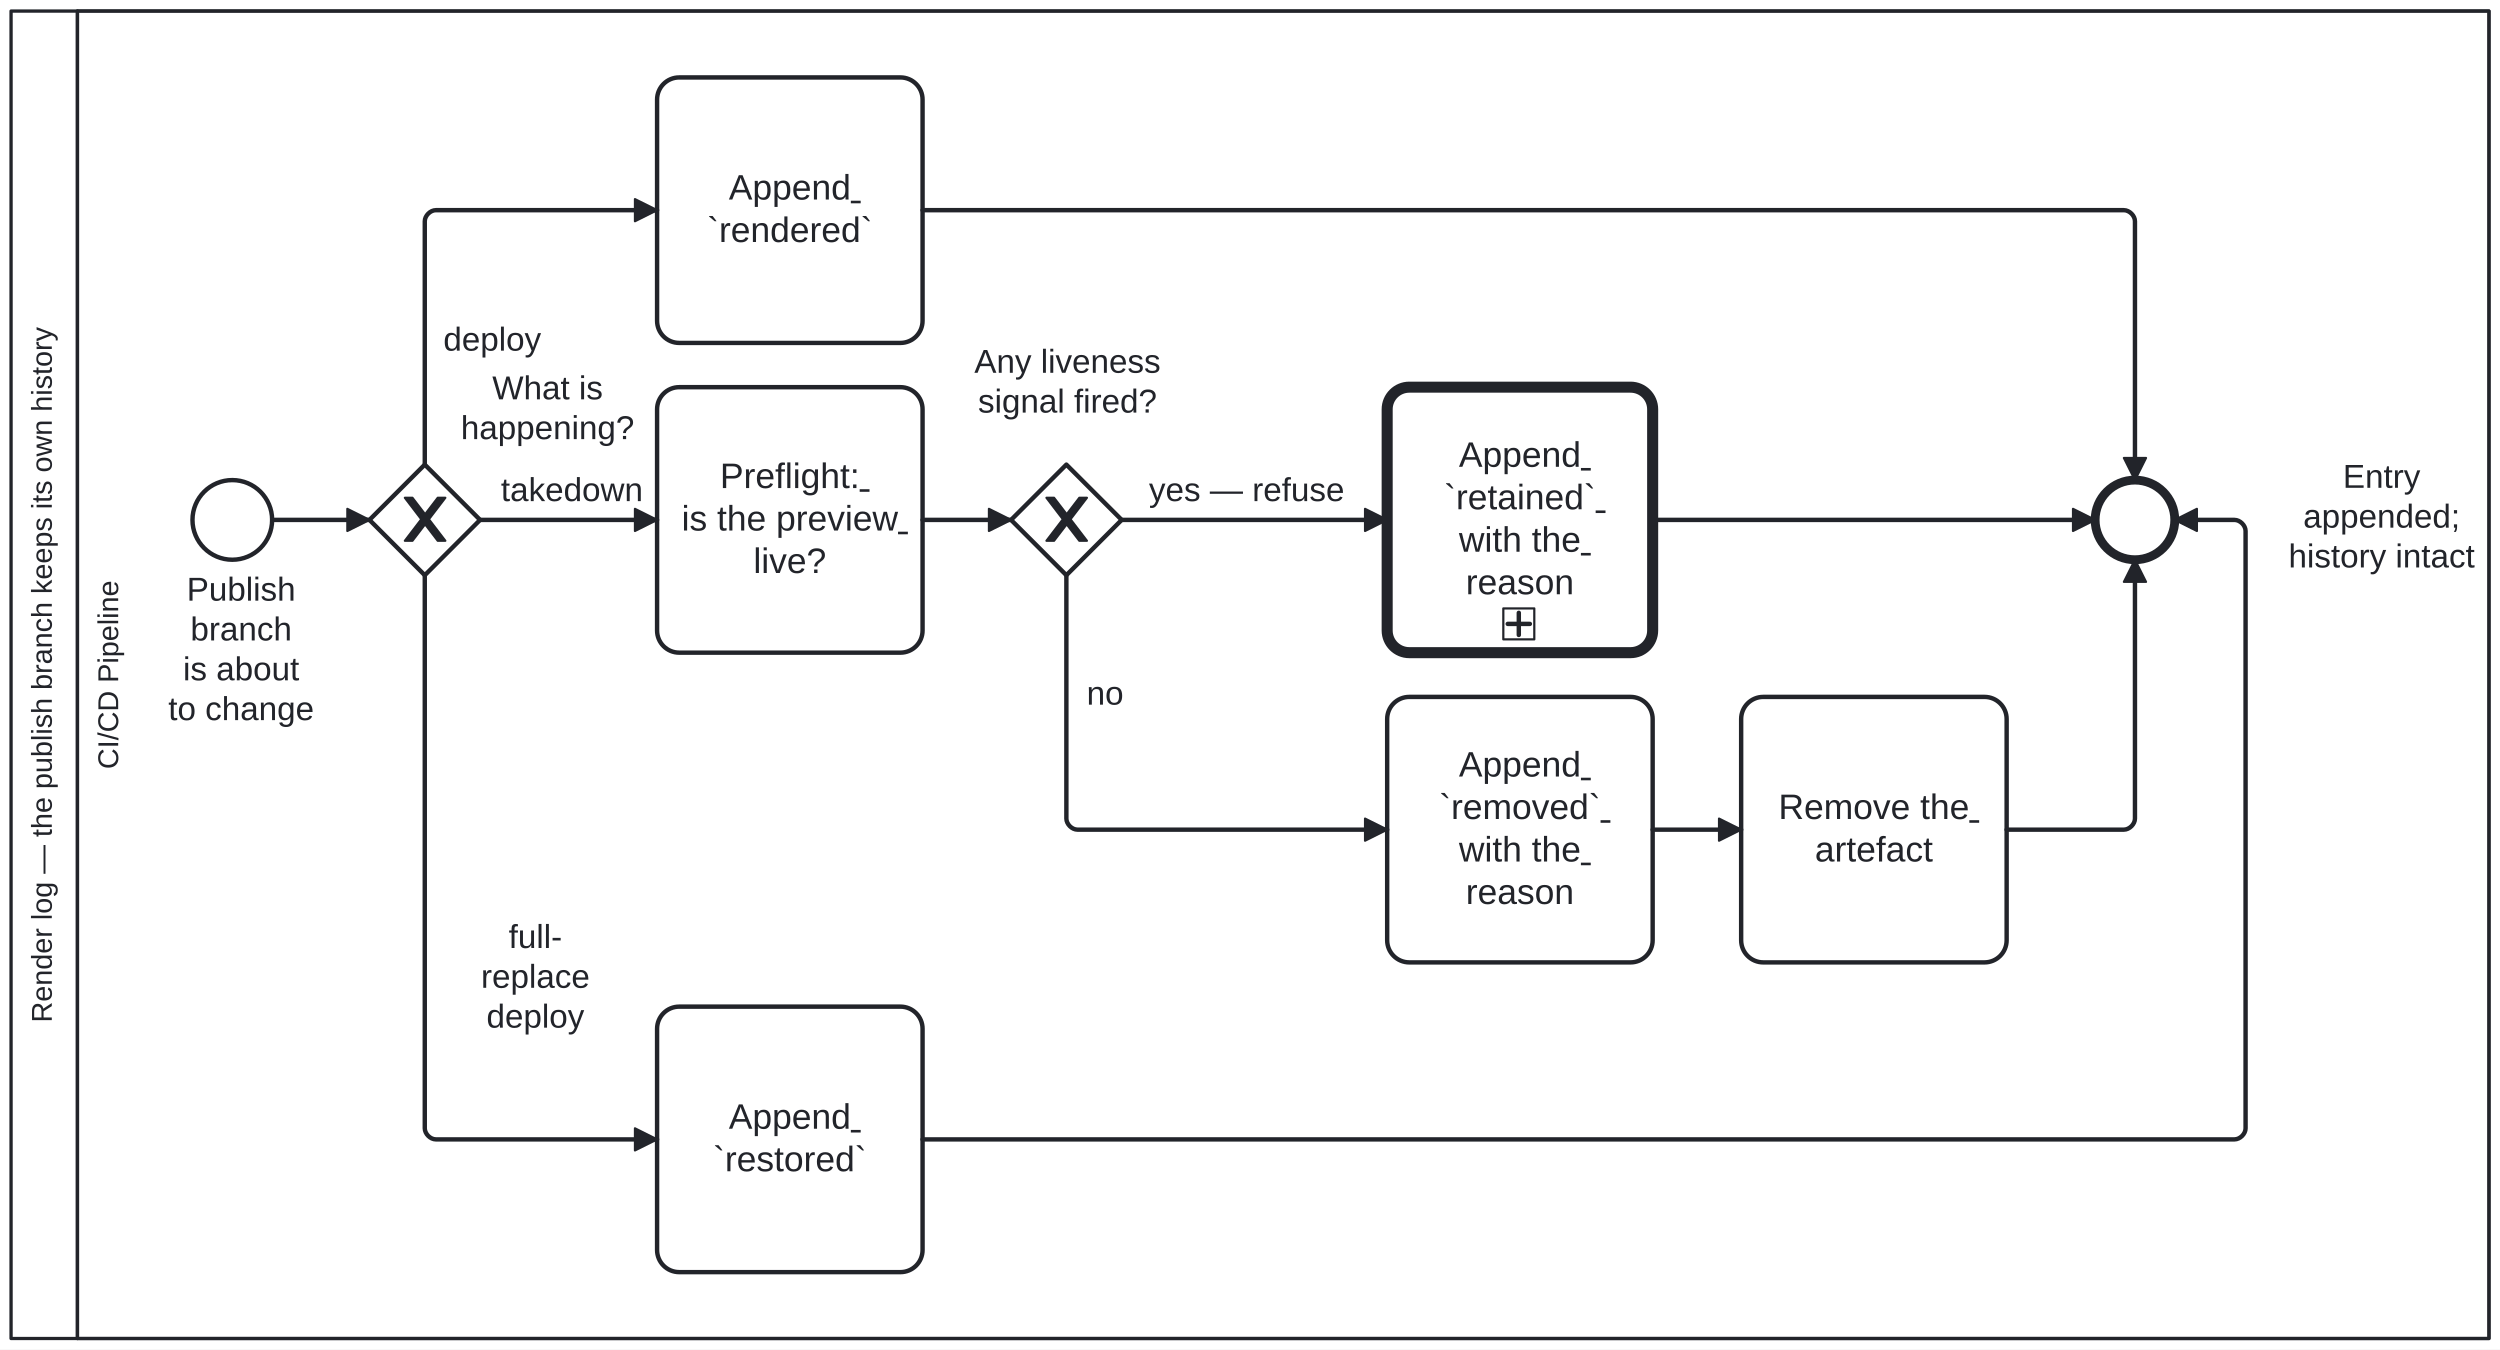
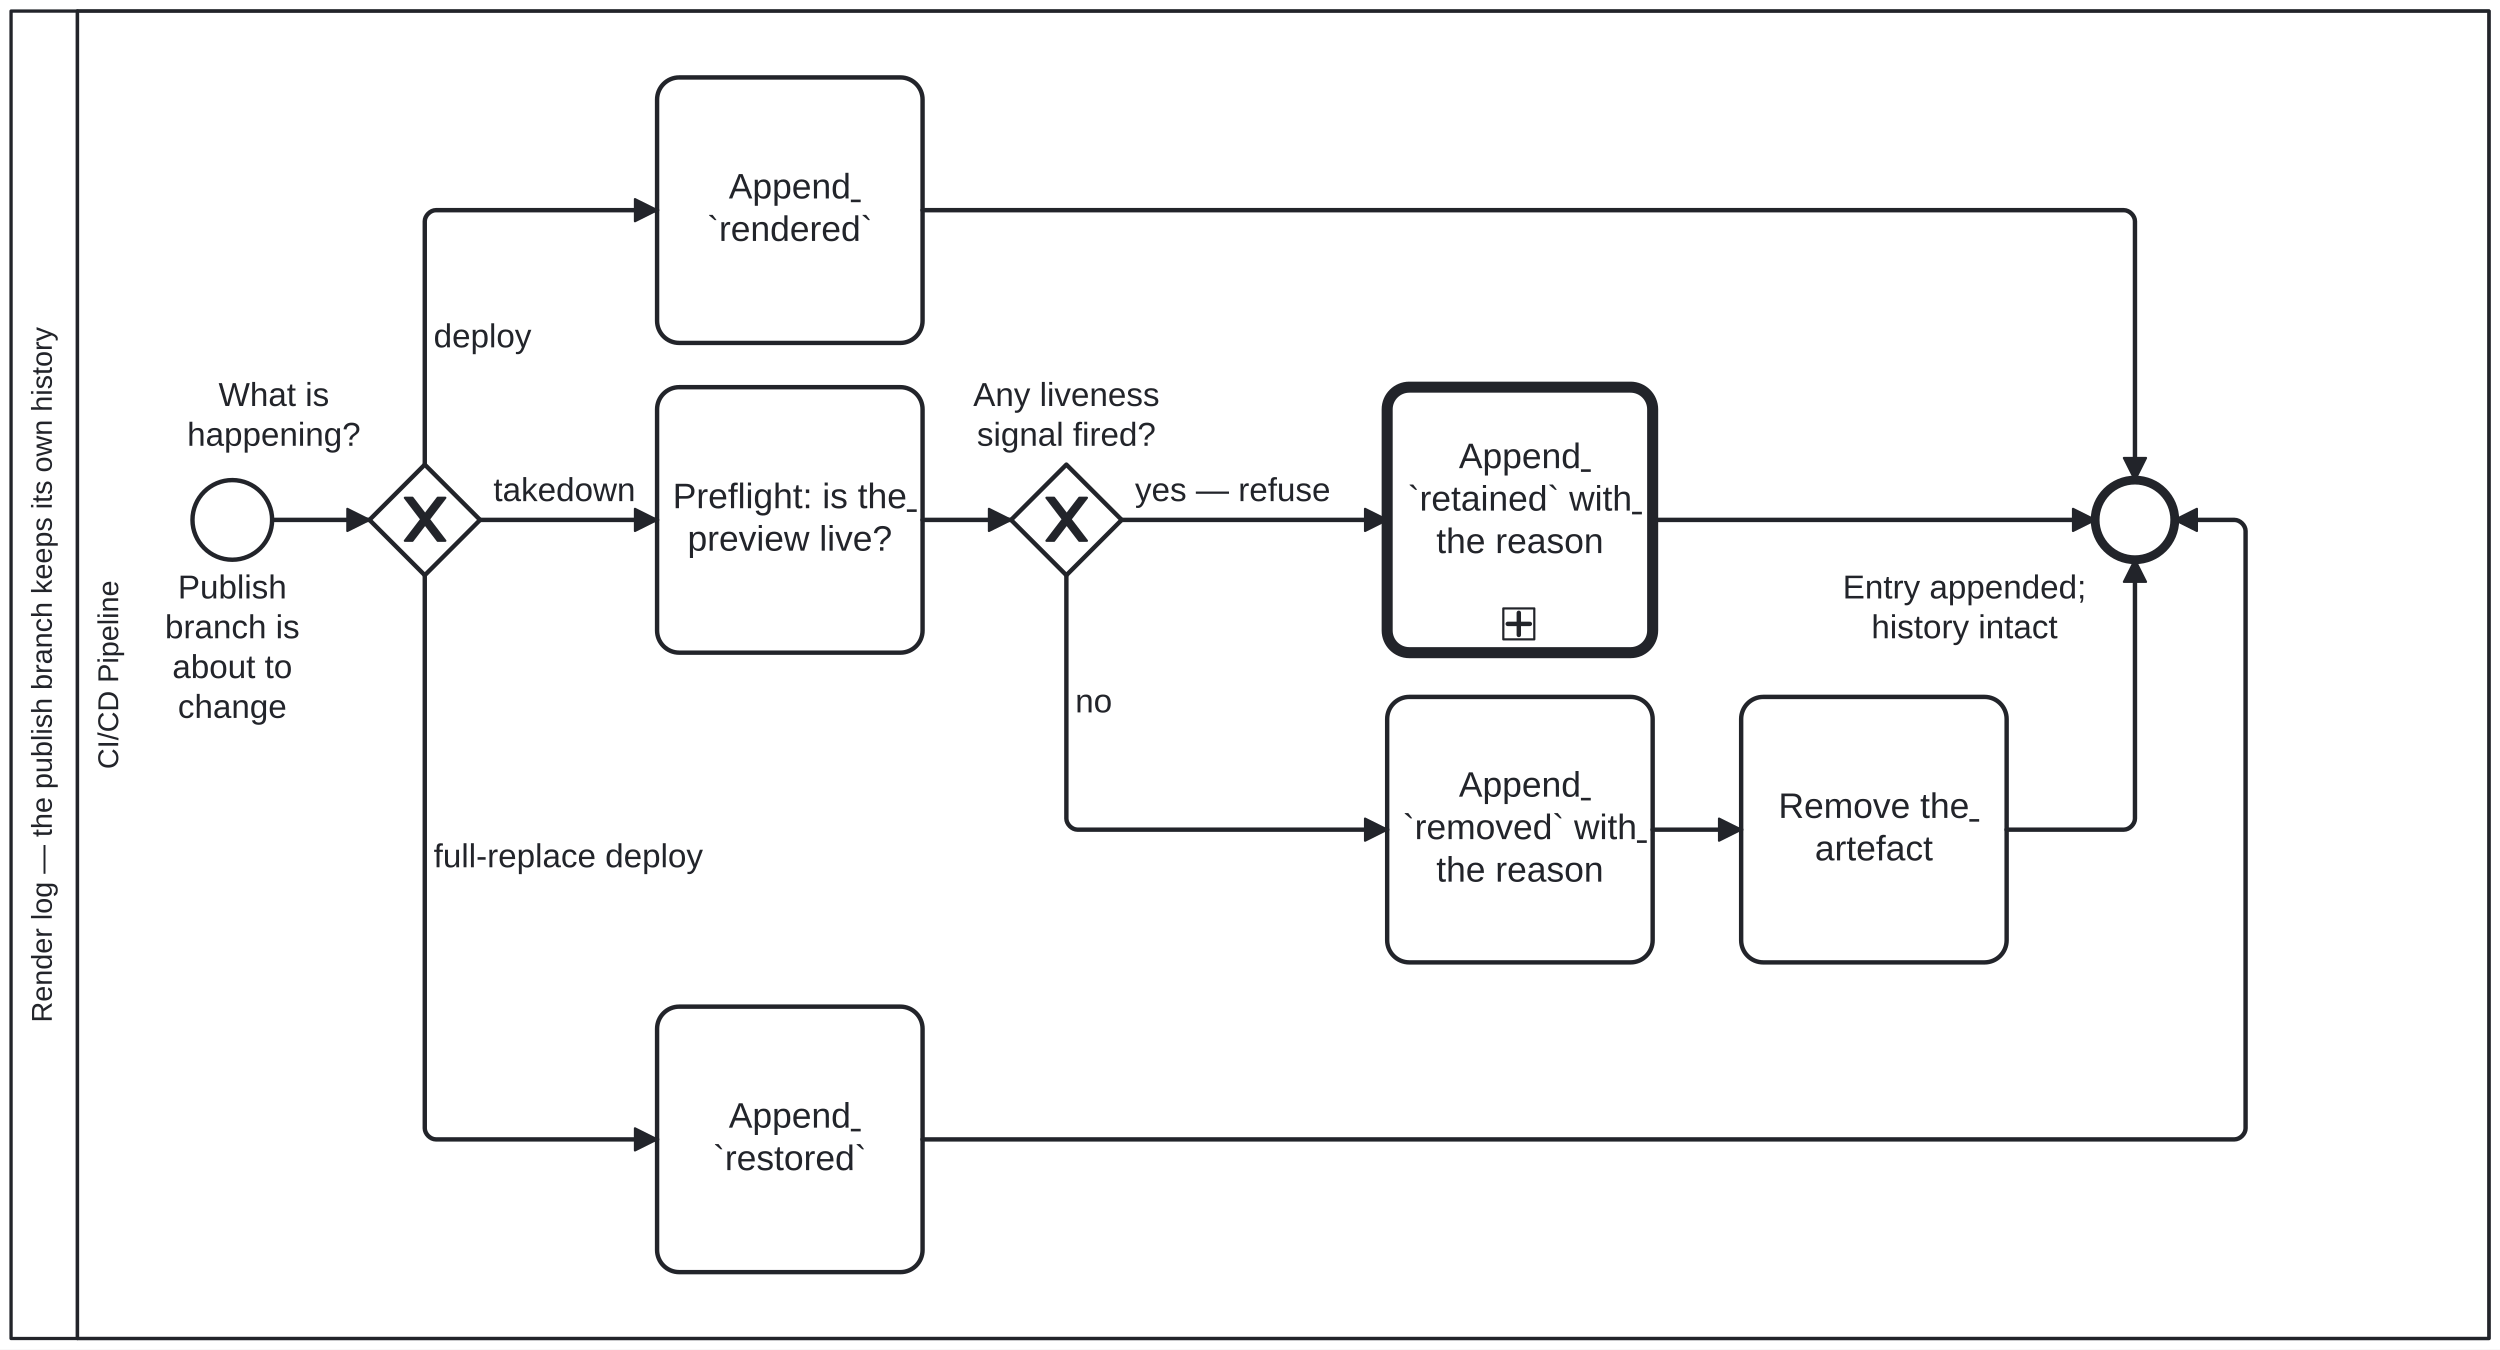
<svg xmlns="http://www.w3.org/2000/svg" width="100%" style="max-width:100%;height:auto" viewBox="155 25 1130 610" version="1.1">
  <style>.fa-task-link,.fa-subprocess-link{cursor:pointer}.fa-task-link text{text-decoration:underline}.fa-task-link:focus-visible,.fa-subprocess-link:focus-visible{outline:2px solid #2563eb;outline-offset:2px}.fa-subprocess-link:hover rect:not(.fa-link-hit),.fa-subprocess-link:focus-visible rect:not(.fa-link-hit){stroke-width:2.5px}</style>
  <rect x="155" y="25" width="1130" height="610" fill="#ffffff" />
  <g class="djs-group">
    <g class="djs-element djs-shape" data-element-id="Participant_Process_RenderLog" style="display: block;" transform="matrix(1 0 0 1 160 30)">
      <g class="djs-visual">
        <rect x="0" y="0" width="1120" height="600" rx="0" ry="0" style="stroke-linecap: round; stroke-linejoin: round; stroke: rgb(34, 36, 42); stroke-width: 1.5px; fill: white; fill-opacity: 0.95;" />
        <path style="fill: none; stroke-linecap: round; stroke-linejoin: round; stroke: rgb(34, 36, 42); stroke-width: 1.5px;" d="M30,0L30,600" />
        <text lineHeight="1.05" class="djs-label" transform="matrix(-1.83697e-16 -1 1 -1.83697e-16 0 600)" style="font-family: Arial, sans-serif; font-size: 13px; font-weight: normal; fill: rgb(34, 36, 42);">
          <tspan x="142.832" y="18.413">Render log — the publish branch keeps its own history</tspan>
        </text>
      </g>
      <rect class="djs-hit djs-hit-all" x="0" y="0" width="1120" height="600" style="fill: none; stroke-opacity: 0; stroke: white; stroke-width: 15px;" />
    </g>
    <g class="djs-children">
      <g class="djs-group">
        <g class="djs-element djs-shape" data-element-id="Lane_Pipeline" style="display: block;" transform="matrix(1 0 0 1 190 30)">
          <g class="djs-visual">
            <rect x="0" y="0" width="1090" height="600" rx="0" ry="0" style="stroke-linecap: round; stroke-linejoin: round; stroke: rgb(34, 36, 42); stroke-width: 1.5px; fill: white; fill-opacity: 0.25;" />
            <text lineHeight="1.05" class="djs-label" transform="matrix(-1.83697e-16 -1 1 -1.83697e-16 0 600)" style="font-family: Arial, sans-serif; font-size: 13px; font-weight: normal; fill: rgb(34, 36, 42);">
              <tspan x="257.372" y="18.413">CI/CD Pipeline</tspan>
            </text>
          </g>
          <rect class="djs-hit djs-hit-all" x="0" y="0" width="1090" height="600" style="fill: none; stroke-opacity: 0; stroke: white; stroke-width: 15px;" />
        </g>
      </g>
      <g class="djs-group">
        <g class="djs-element djs-shape" data-element-id="Start_Process_RenderLog" style="display: block;" transform="matrix(1 0 0 1 242 242)">
          <g class="djs-visual">
            <circle cx="18" cy="18" r="18" style="stroke-linecap: round; stroke-linejoin: round; stroke: rgb(34, 36, 42); stroke-width: 2px; fill: white; fill-opacity: 0.95;" />
          </g>
          <rect class="djs-hit djs-hit-all" x="0" y="0" width="36" height="36" style="fill: none; stroke-opacity: 0; stroke: white; stroke-width: 15px;" />
        </g>
      </g>
      <g class="djs-group">
-         <g class="djs-element djs-shape" data-element-id="Start_Process_RenderLog_label" style="display: block;" transform="matrix(1 0 0 1 229 283)">
-           <g class="djs-visual">
-             <text lineHeight="1.2" class="djs-label" style="font-family: Arial, sans-serif; font-size: 15px; font-weight: normal; fill: rgb(34, 36, 42);">
-               <tspan x="10.402" y="13.5">Publish </tspan>
-               <tspan x="12.068" y="31.5">branch</tspan>
-               <tspan x="8.732" y="49.5">is about </tspan>
-               <tspan x="2.056" y="67.5">to change</tspan>
-             </text>
-           </g>
-           <rect class="djs-hit djs-hit-all" x="0" y="0" width="70" height="72" style="fill: none; stroke-opacity: 0; stroke: white; stroke-width: 15px;" />
+         <g class="djs-element djs-shape" data-element-id="Start_Process_RenderLog_label" style="display: block;" transform="matrix(1 0 0 1 209.5625 282)">
+           <g class="djs-visual">
+             <text lineHeight="1.2" class="djs-label" style="font-family: Arial, sans-serif; font-size: 15px; font-weight: normal; fill: rgb(34, 36, 42);">
+               <tspan x="25.839" y="13.5">Publish</tspan>
+               <tspan x="20.005" y="31.5">branch is</tspan>
+               <tspan x="23.331" y="49.5">about to</tspan>
+               <tspan x="25.832" y="67.5">change</tspan>
+             </text>
+           </g>
+           <rect class="djs-hit djs-hit-all" x="0" y="0" width="100.875" height="72" style="fill: none; stroke-opacity: 0; stroke: white; stroke-width: 15px;" />
        </g>
      </g>
      <g class="djs-group">
        <g class="djs-element djs-shape" data-element-id="GW_What" style="display: block;" transform="matrix(1 0 0 1 322 235)">
          <g class="djs-visual">
            <polygon points="25,0 50,25 25,50 0,25" style="stroke-linecap: round; stroke-linejoin: round; stroke: rgb(34, 36, 42); stroke-width: 2px; fill: white; fill-opacity: 0.95;" />
            <path d="m 16,15 7.429,9.714 -7.429,9.714 3.429,0 5.714,-7.464 5.714,7.464 3.429,0 -7.429,-9.714 7.429,-9.714 -3.429,0 -5.714,7.464 -5.714,-7.464 -3.429,0 z" style="fill: rgb(34, 36, 42); stroke-linecap: round; stroke-linejoin: round; stroke: rgb(34, 36, 42); stroke-width: 1px;" />
          </g>
          <rect class="djs-hit djs-hit-all" x="0" y="0" width="50" height="50" style="fill: none; stroke-opacity: 0; stroke: white; stroke-width: 15px;" />
        </g>
      </g>
      <g class="djs-group">
-         <g class="djs-element djs-shape" data-element-id="GW_What_label" style="display: block;" transform="matrix(1 0 0 1 363 192)">
-           <g class="djs-visual">
-             <text lineHeight="1.2" class="djs-label" style="font-family: Arial, sans-serif; font-size: 15px; font-weight: normal; fill: rgb(34, 36, 42);">
-               <tspan x="14.495" y="13.5">What is</tspan>
-               <tspan x="0.293" y="31.5">happening?</tspan>
-             </text>
-           </g>
-           <rect class="djs-hit djs-hit-all" x="0" y="0" width="79" height="36" style="fill: none; stroke-opacity: 0; stroke: white; stroke-width: 15px;" />
+         <g class="djs-element djs-shape" data-element-id="GW_What_label" style="display: block;" transform="matrix(1 0 0 1 219.5781 195)">
+           <g class="djs-visual">
+             <text lineHeight="1.2" class="djs-label" style="font-family: Arial, sans-serif; font-size: 15px; font-weight: normal; fill: rgb(34, 36, 42);">
+               <tspan x="34.206" y="13.5">What is</tspan>
+               <tspan x="20.004" y="31.5">happening?</tspan>
+             </text>
+           </g>
+           <rect class="djs-hit djs-hit-all" x="0" y="0" width="118.422" height="36" style="fill: none; stroke-opacity: 0; stroke: white; stroke-width: 15px;" />
        </g>
      </g>
      <g class="djs-group">
        <g class="djs-element djs-shape" data-element-id="A_LogRendered" style="display: block;" transform="matrix(1 0 0 1 452 60)">
          <g class="djs-visual">
            <rect x="0" y="0" width="120" height="120" rx="10" ry="10" style="stroke-linecap: round; stroke-linejoin: round; stroke: rgb(34, 36, 42); stroke-width: 2px; fill: white; fill-opacity: 0.95;" />
            <a class="fa-task-link" href="https://litlfred.github.io/folio-assistant/cat-harness/process/Process_RenderLog/node/A_LogRendered" target="_top" aria-label="Open step: Append `rendered`">
-               <text lineHeight="1.2" class="djs-label" style="font-family: Arial, sans-serif; font-size: 16px; font-weight: normal; fill: rgb(34, 36, 42);">
-                 <tspan x="32.418" y="55.2">Append </tspan>
-                 <tspan x="22.648" y="74.4">`rendered`</tspan>
+               <text lineHeight="1.2" class="djs-label" transform="translate(0 40.3)" style="font-family: Arial, sans-serif; font-size: 16px; font-weight: normal; fill: rgb(34, 36, 42);">
+                 <tspan x="32.418" y="14.4">Append</tspan>
+                 <tspan x="22.648" y="33.6">`rendered`</tspan>
              </text>
            </a>
          </g>
          <rect class="djs-hit djs-hit-all" x="0" y="0" width="120" height="120" style="fill: none; stroke-opacity: 0; stroke: white; stroke-width: 15px;" />
        </g>
      </g>
      <g class="djs-group">
        <g class="djs-element djs-shape" data-element-id="A_Preflight" style="display: block;" transform="matrix(1 0 0 1 452 200)">
          <g class="djs-visual">
            <rect x="0" y="0" width="120" height="120" rx="10" ry="10" style="stroke-linecap: round; stroke-linejoin: round; stroke: rgb(34, 36, 42); stroke-width: 2px; fill: white; fill-opacity: 0.95;" />
            <a class="fa-task-link" href="https://litlfred.github.io/folio-assistant/cat-harness/process/Process_RenderLog/node/A_Preflight" target="_top" aria-label="Open step: Preflight: is the preview live?">
-               <text lineHeight="1.2" class="djs-label" style="font-family: Arial, sans-serif; font-size: 16px; font-weight: normal; fill: rgb(34, 36, 42);">
-                 <tspan x="28.43" y="45.6">Preflight:</tspan>
-                 <tspan x="11.09" y="64.8">is the preview </tspan>
-                 <tspan x="43.547" y="84">live?</tspan>
+               <text lineHeight="1.2" class="djs-label" transform="translate(0 40.3)" style="font-family: Arial, sans-serif; font-size: 16px; font-weight: normal; fill: rgb(34, 36, 42);">
+                 <tspan x="7.086" y="14.4">Preflight: is the</tspan>
+                 <tspan x="13.758" y="33.6">preview live?</tspan>
              </text>
            </a>
          </g>
          <rect class="djs-hit djs-hit-all" x="0" y="0" width="120" height="120" style="fill: none; stroke-opacity: 0; stroke: white; stroke-width: 15px;" />
        </g>
      </g>
      <g class="djs-group">
        <g class="djs-element djs-shape" data-element-id="GW_Live" style="display: block;" transform="matrix(1 0 0 1 612 235)">
          <g class="djs-visual">
            <polygon points="25,0 50,25 25,50 0,25" style="stroke-linecap: round; stroke-linejoin: round; stroke: rgb(34, 36, 42); stroke-width: 2px; fill: white; fill-opacity: 0.95;" />
            <path d="m 16,15 7.429,9.714 -7.429,9.714 3.429,0 5.714,-7.464 5.714,7.464 3.429,0 -7.429,-9.714 7.429,-9.714 -3.429,0 -5.714,7.464 -5.714,-7.464 -3.429,0 z" style="fill: rgb(34, 36, 42); stroke-linecap: round; stroke-linejoin: round; stroke: rgb(34, 36, 42); stroke-width: 1px;" />
          </g>
          <rect class="djs-hit djs-hit-all" x="0" y="0" width="50" height="50" style="fill: none; stroke-opacity: 0; stroke: white; stroke-width: 15px;" />
        </g>
      </g>
      <g class="djs-group">
-         <g class="djs-element djs-shape" data-element-id="GW_Live_label" style="display: block;" transform="matrix(1 0 0 1 595 180)">
-           <g class="djs-visual">
-             <text lineHeight="1.2" class="djs-label" style="font-family: Arial, sans-serif; font-size: 15px; font-weight: normal; fill: rgb(34, 36, 42);">
-               <tspan x="0.397" y="13.5">Any liveness</tspan>
-               <tspan x="2.059" y="31.5">signal fired?</tspan>
-             </text>
-           </g>
-           <rect class="djs-hit djs-hit-all" x="0" y="0" width="85" height="36" style="fill: none; stroke-opacity: 0; stroke: white; stroke-width: 15px;" />
+         <g class="djs-element djs-shape" data-element-id="GW_Live_label" style="display: block;" transform="matrix(1 0 0 1 574.8906 195)">
+           <g class="djs-visual">
+             <text lineHeight="1.2" class="djs-label" style="font-family: Arial, sans-serif; font-size: 15px; font-weight: normal; fill: rgb(34, 36, 42);">
+               <tspan x="20.006" y="13.5">Any liveness</tspan>
+               <tspan x="21.669" y="31.5">signal fired?</tspan>
+             </text>
+           </g>
+           <rect class="djs-hit djs-hit-all" x="0" y="0" width="124.219" height="36" style="fill: none; stroke-opacity: 0; stroke: white; stroke-width: 15px;" />
        </g>
      </g>
      <g class="djs-group">
        <g class="djs-element djs-shape" data-element-id="A_LogRetained" style="display: block;" transform="matrix(1 0 0 1 782 200)">
          <g class="djs-visual">
            <rect x="0" y="0" width="120" height="120" rx="10" ry="10" style="stroke-linecap: round; stroke-linejoin: round; stroke: rgb(34, 36, 42); stroke-width: 5px; fill: white; fill-opacity: 0.95;" />
            <a class="fa-task-link" href="https://litlfred.github.io/folio-assistant/cat-harness/process/Process_RenderLog/node/A_LogRetained" target="_top" aria-label="Open step: Append `retained` with the reason">
-               <text lineHeight="1.2" class="djs-label" style="font-family: Arial, sans-serif; font-size: 16px; font-weight: normal; fill: rgb(34, 36, 42);">
-                 <tspan x="32.418" y="36">Append </tspan>
-                 <tspan x="25.762" y="55.2">`retained`</tspan>
-                 <tspan x="32.43" y="74.4">with the </tspan>
-                 <tspan x="35.539" y="93.6">reason</tspan>
+               <text lineHeight="1.2" class="djs-label" transform="translate(0 22.2)" style="font-family: Arial, sans-serif; font-size: 16px; font-weight: normal; fill: rgb(34, 36, 42);">
+                 <tspan x="32.418" y="14.4">Append</tspan>
+                 <tspan x="9.312" y="33.6">`retained` with</tspan>
+                 <tspan x="22.195" y="52.8">the reason</tspan>
              </text>
            </a>
            <rect x="0" y="0" width="14" height="14" rx="0" ry="0" style="stroke-linecap: round; stroke-linejoin: round; stroke: rgb(34, 36, 42); stroke-width: 1px; fill: white;" transform="matrix(1 0 0 1 52.5 100)" />
            <path data-marker="sub-process" d="m52.5,100 m 7,2 l 0,10 m -5,-5 l 10,0" style="fill: white; stroke-linecap: round; stroke-linejoin: round; stroke: rgb(34, 36, 42); stroke-width: 2px;" />
          </g>
          <rect class="djs-hit djs-hit-all" x="0" y="0" width="120" height="120" style="fill: none; stroke-opacity: 0; stroke: white; stroke-width: 15px;" />
        </g>
      </g>
      <g class="djs-group">
        <g class="djs-element djs-shape" data-element-id="A_LogRemoved" style="display: block;" transform="matrix(1 0 0 1 782 340)">
          <g class="djs-visual">
            <rect x="0" y="0" width="120" height="120" rx="10" ry="10" style="stroke-linecap: round; stroke-linejoin: round; stroke: rgb(34, 36, 42); stroke-width: 2px; fill: white; fill-opacity: 0.95;" />
            <a class="fa-task-link" href="https://litlfred.github.io/folio-assistant/cat-harness/process/Process_RenderLog/node/A_LogRemoved" target="_top" aria-label="Open step: Append `removed` with the reason">
-               <text lineHeight="1.2" class="djs-label" style="font-family: Arial, sans-serif; font-size: 16px; font-weight: normal; fill: rgb(34, 36, 42);">
-                 <tspan x="32.418" y="36">Append </tspan>
-                 <tspan x="23.547" y="55.2">`removed`</tspan>
-                 <tspan x="32.43" y="74.4">with the </tspan>
-                 <tspan x="35.539" y="93.6">reason</tspan>
+               <text lineHeight="1.2" class="djs-label" transform="translate(0 30.7)" style="font-family: Arial, sans-serif; font-size: 16px; font-weight: normal; fill: rgb(34, 36, 42);">
+                 <tspan x="32.418" y="14.4">Append</tspan>
+                 <tspan x="7.098" y="33.6">`removed` with</tspan>
+                 <tspan x="22.195" y="52.8">the reason</tspan>
              </text>
            </a>
          </g>
          <rect class="djs-hit djs-hit-all" x="0" y="0" width="120" height="120" style="fill: none; stroke-opacity: 0; stroke: white; stroke-width: 15px;" />
        </g>
      </g>
      <g class="djs-group">
        <g class="djs-element djs-shape" data-element-id="A_Remove" style="display: block;" transform="matrix(1 0 0 1 942 340)">
          <g class="djs-visual">
            <rect x="0" y="0" width="120" height="120" rx="10" ry="10" style="stroke-linecap: round; stroke-linejoin: round; stroke: rgb(34, 36, 42); stroke-width: 2px; fill: white; fill-opacity: 0.95;" />
            <a class="fa-task-link" href="https://litlfred.github.io/folio-assistant/cat-harness/process/Process_RenderLog/node/A_Remove" target="_top" aria-label="Open step: Remove the artefact">
-               <text lineHeight="1.2" class="djs-label" style="font-family: Arial, sans-serif; font-size: 16px; font-weight: normal; fill: rgb(34, 36, 42);">
-                 <tspan x="16.867" y="55.2">Remove the </tspan>
-                 <tspan x="33.32" y="74.4">artefact</tspan>
+               <text lineHeight="1.2" class="djs-label" transform="translate(0 40.3)" style="font-family: Arial, sans-serif; font-size: 16px; font-weight: normal; fill: rgb(34, 36, 42);">
+                 <tspan x="16.867" y="14.4">Remove the</tspan>
+                 <tspan x="33.32" y="33.6">artefact</tspan>
              </text>
            </a>
          </g>
          <rect class="djs-hit djs-hit-all" x="0" y="0" width="120" height="120" style="fill: none; stroke-opacity: 0; stroke: white; stroke-width: 15px;" />
        </g>
      </g>
      <g class="djs-group">
        <g class="djs-element djs-shape" data-element-id="A_LogRestored" style="display: block;" transform="matrix(1 0 0 1 452 480)">
          <g class="djs-visual">
            <rect x="0" y="0" width="120" height="120" rx="10" ry="10" style="stroke-linecap: round; stroke-linejoin: round; stroke: rgb(34, 36, 42); stroke-width: 2px; fill: white; fill-opacity: 0.95;" />
            <a class="fa-task-link" href="https://litlfred.github.io/folio-assistant/cat-harness/process/Process_RenderLog/node/A_LogRestored" target="_top" aria-label="Open step: Append `restored`">
-               <text lineHeight="1.2" class="djs-label" style="font-family: Arial, sans-serif; font-size: 16px; font-weight: normal; fill: rgb(34, 36, 42);">
-                 <tspan x="32.418" y="55.2">Append </tspan>
-                 <tspan x="25.324" y="74.4">`restored`</tspan>
+               <text lineHeight="1.2" class="djs-label" transform="translate(0 40.3)" style="font-family: Arial, sans-serif; font-size: 16px; font-weight: normal; fill: rgb(34, 36, 42);">
+                 <tspan x="32.418" y="14.4">Append</tspan>
+                 <tspan x="25.324" y="33.6">`restored`</tspan>
              </text>
            </a>
          </g>
          <rect class="djs-hit djs-hit-all" x="0" y="0" width="120" height="120" style="fill: none; stroke-opacity: 0; stroke: white; stroke-width: 15px;" />
        </g>
      </g>
      <g class="djs-group">
        <g class="djs-element djs-shape" data-element-id="End_Process_RenderLog" style="display: block;" transform="matrix(1 0 0 1 1102 242)">
          <g class="djs-visual">
            <circle cx="18" cy="18" r="18" style="stroke-linecap: round; stroke-linejoin: round; stroke: rgb(34, 36, 42); stroke-width: 4px; fill: white; fill-opacity: 0.95;" />
          </g>
          <rect class="djs-hit djs-hit-all" x="0" y="0" width="36" height="36" style="fill: none; stroke-opacity: 0; stroke: white; stroke-width: 15px;" />
        </g>
      </g>
      <g class="djs-group">
-         <g class="djs-element djs-shape" data-element-id="End_Process_RenderLog_label" style="display: block;" transform="matrix(1 0 0 1 1189 232)">
-           <g class="djs-visual">
-             <text lineHeight="1.2" class="djs-label" style="font-family: Arial, sans-serif; font-size: 15px; font-weight: normal; fill: rgb(34, 36, 42);">
-               <tspan x="24.995" y="13.5">Entry </tspan>
-               <tspan x="7.047" y="31.5">appended;</tspan>
-               <tspan x="0.4" y="49.5">history intact</tspan>
-             </text>
-           </g>
-           <rect class="djs-hit djs-hit-all" x="0" y="0" width="85" height="54" style="fill: none; stroke-opacity: 0; stroke: white; stroke-width: 15px;" />
+         <g class="djs-element djs-shape" data-element-id="End_Process_RenderLog_label" style="display: block;" transform="matrix(1 0 0 1 967.9062 282)">
+           <g class="djs-visual">
+             <text lineHeight="1.2" class="djs-label" style="font-family: Arial, sans-serif; font-size: 15px; font-weight: normal; fill: rgb(34, 36, 42);">
+               <tspan x="20.005" y="13.5">Entry appended;</tspan>
+               <tspan x="32.947" y="31.5">history intact</tspan>
+             </text>
+           </g>
+           <rect class="djs-hit djs-hit-all" x="0" y="0" width="150.094" height="36" style="fill: none; stroke-opacity: 0; stroke: white; stroke-width: 15px;" />
        </g>
      </g>
      <g class="djs-group">
        <g class="djs-element djs-connection" data-element-id="SF_Process_RenderLog_1" style="display: block;">
          <g class="djs-visual">
            <defs>
              <marker id="folio-marker-1" viewBox="0 0 20 20" refX="11" refY="10" markerWidth="10" markerHeight="10" orient="auto">
                <path d="M 1 5 L 11 10 L 1 15 Z" style="stroke-linecap: round; stroke-linejoin: round; stroke: rgb(34, 36, 42); stroke-width: 1px; fill: rgb(34, 36, 42);" />
              </marker>
            </defs>
            <path data-corner-radius="5" style="fill: none; stroke-linecap: round; stroke-linejoin: round; stroke: rgb(34, 36, 42); stroke-width: 2px; marker-end: url('#folio-marker-1');" d="M278,260L322,260" />
          </g>
          <path d="M278,260L322,260" class="djs-hit djs-hit-stroke" style="fill: none; stroke-opacity: 0; stroke: white; stroke-width: 15px;" />
        </g>
      </g>
      <g class="djs-group">
        <g class="djs-element djs-connection" data-element-id="SF_Process_RenderLog_2" style="display: block;">
          <g class="djs-visual">
            <defs>
              <marker id="folio-marker-2" viewBox="0 0 20 20" refX="11" refY="10" markerWidth="10" markerHeight="10" orient="auto">
                <path d="M 1 5 L 11 10 L 1 15 Z" style="stroke-linecap: round; stroke-linejoin: round; stroke: rgb(34, 36, 42); stroke-width: 1px; fill: rgb(34, 36, 42);" />
              </marker>
            </defs>
            <path data-corner-radius="5" style="fill: none; stroke-linecap: round; stroke-linejoin: round; stroke: rgb(34, 36, 42); stroke-width: 2px; marker-end: url('#folio-marker-2');" d="M347,235L347,125C347,122.5,349.5,120,352,120L452,120" />
          </g>
          <path d="M347,235L347,120L452,120" class="djs-hit djs-hit-stroke" style="fill: none; stroke-opacity: 0; stroke: white; stroke-width: 15px;" />
        </g>
      </g>
      <g class="djs-group">
-         <g class="djs-element djs-shape" data-element-id="SF_Process_RenderLog_2_label" style="display: block;" transform="matrix(1 0 0 1 355 170)">
-           <g class="djs-visual">
-             <text lineHeight="1.2" class="djs-label" style="font-family: Arial, sans-serif; font-size: 15px; font-weight: normal; fill: rgb(34, 36, 42);">
-               <tspan x="0.399" y="13.5">deploy</tspan>
-             </text>
-           </g>
-           <rect class="djs-hit djs-hit-all" x="0" y="0" width="45" height="18" style="fill: none; stroke-opacity: 0; stroke: white; stroke-width: 15px;" />
+         <g class="djs-element djs-shape" data-element-id="SF_Process_RenderLog_2_label" style="display: block;" transform="matrix(1 0 0 1 331 168.5)">
+           <g class="djs-visual">
+             <text lineHeight="1.2" class="djs-label" style="font-family: Arial, sans-serif; font-size: 15px; font-weight: normal; fill: rgb(34, 36, 42);">
+               <tspan x="20.001" y="13.5">deploy</tspan>
+             </text>
+           </g>
+           <rect class="djs-hit djs-hit-all" x="0" y="0" width="84.203" height="18" style="fill: none; stroke-opacity: 0; stroke: white; stroke-width: 15px;" />
        </g>
      </g>
      <g class="djs-group">
        <g class="djs-element djs-connection" data-element-id="SF_Process_RenderLog_3" style="display: block;">
          <g class="djs-visual">
            <defs>
              <marker id="folio-marker-3" viewBox="0 0 20 20" refX="11" refY="10" markerWidth="10" markerHeight="10" orient="auto">
                <path d="M 1 5 L 11 10 L 1 15 Z" style="stroke-linecap: round; stroke-linejoin: round; stroke: rgb(34, 36, 42); stroke-width: 1px; fill: rgb(34, 36, 42);" />
              </marker>
            </defs>
            <path data-corner-radius="5" style="fill: none; stroke-linecap: round; stroke-linejoin: round; stroke: rgb(34, 36, 42); stroke-width: 2px; marker-end: url('#folio-marker-3');" d="M372,260L452,260" />
          </g>
          <path d="M372,260L452,260" class="djs-hit djs-hit-stroke" style="fill: none; stroke-opacity: 0; stroke: white; stroke-width: 15px;" />
        </g>
      </g>
      <g class="djs-group">
-         <g class="djs-element djs-shape" data-element-id="SF_Process_RenderLog_3_label" style="display: block;" transform="matrix(1 0 0 1 381 238)">
-           <g class="djs-visual">
-             <text lineHeight="1.2" class="djs-label" style="font-family: Arial, sans-serif; font-size: 15px; font-weight: normal; fill: rgb(34, 36, 42);">
-               <tspan x="0.394" y="13.5">takedown</tspan>
-             </text>
-           </g>
-           <rect class="djs-hit djs-hit-all" x="0" y="0" width="65" height="18" style="fill: none; stroke-opacity: 0; stroke: white; stroke-width: 15px;" />
+         <g class="djs-element djs-shape" data-element-id="SF_Process_RenderLog_3_label" style="display: block;" transform="matrix(1 0 0 1 358 238)">
+           <g class="djs-visual">
+             <text lineHeight="1.2" class="djs-label" style="font-family: Arial, sans-serif; font-size: 15px; font-weight: normal; fill: rgb(34, 36, 42);">
+               <tspan x="20.004" y="13.5">takedown</tspan>
+             </text>
+           </g>
+           <rect class="djs-hit djs-hit-all" x="0" y="0" width="104.219" height="18" style="fill: none; stroke-opacity: 0; stroke: white; stroke-width: 15px;" />
        </g>
      </g>
      <g class="djs-group">
        <g class="djs-element djs-connection" data-element-id="SF_Process_RenderLog_4" style="display: block;">
          <g class="djs-visual">
            <defs>
              <marker id="folio-marker-4" viewBox="0 0 20 20" refX="11" refY="10" markerWidth="10" markerHeight="10" orient="auto">
                <path d="M 1 5 L 11 10 L 1 15 Z" style="stroke-linecap: round; stroke-linejoin: round; stroke: rgb(34, 36, 42); stroke-width: 1px; fill: rgb(34, 36, 42);" />
              </marker>
            </defs>
            <path data-corner-radius="5" style="fill: none; stroke-linecap: round; stroke-linejoin: round; stroke: rgb(34, 36, 42); stroke-width: 2px; marker-end: url('#folio-marker-4');" d="M347,285L347,535C347,537.5,349.5,540,352,540L452,540" />
          </g>
          <path d="M347,285L347,540L452,540" class="djs-hit djs-hit-stroke" style="fill: none; stroke-opacity: 0; stroke: white; stroke-width: 15px;" />
        </g>
      </g>
      <g class="djs-group">
-         <g class="djs-element djs-shape" data-element-id="SF_Process_RenderLog_4_label" style="display: block;" transform="matrix(1 0 0 1 360 440)">
-           <g class="djs-visual">
-             <text lineHeight="1.2" class="djs-label" style="font-family: Arial, sans-serif; font-size: 15px; font-weight: normal; fill: rgb(34, 36, 42);">
-               <tspan x="24.915" y="13.5">full-</tspan>
-               <tspan x="12.402" y="31.5">replace </tspan>
-               <tspan x="14.899" y="49.5">deploy</tspan>
-             </text>
-           </g>
-           <rect class="djs-hit djs-hit-all" x="0" y="0" width="74" height="36" style="fill: none; stroke-opacity: 0; stroke: white; stroke-width: 15px;" />
+         <g class="djs-element djs-shape" data-element-id="SF_Process_RenderLog_4_label" style="display: block;" transform="matrix(1 0 0 1 331 403.5)">
+           <g class="djs-visual">
+             <text lineHeight="1.2" class="djs-label" style="font-family: Arial, sans-serif; font-size: 15px; font-weight: normal; fill: rgb(34, 36, 42);">
+               <tspan x="20.007" y="13.5">full-replace deploy</tspan>
+             </text>
+           </g>
+           <rect class="djs-hit djs-hit-all" x="0" y="0" width="161.75" height="18" style="fill: none; stroke-opacity: 0; stroke: white; stroke-width: 15px;" />
        </g>
      </g>
      <g class="djs-group">
        <g class="djs-element djs-connection" data-element-id="SF_Process_RenderLog_5" style="display: block;">
          <g class="djs-visual">
            <defs>
              <marker id="folio-marker-5" viewBox="0 0 20 20" refX="11" refY="10" markerWidth="10" markerHeight="10" orient="auto">
                <path d="M 1 5 L 11 10 L 1 15 Z" style="stroke-linecap: round; stroke-linejoin: round; stroke: rgb(34, 36, 42); stroke-width: 1px; fill: rgb(34, 36, 42);" />
              </marker>
            </defs>
            <path data-corner-radius="5" style="fill: none; stroke-linecap: round; stroke-linejoin: round; stroke: rgb(34, 36, 42); stroke-width: 2px; marker-end: url('#folio-marker-5');" d="M572,260L612,260" />
          </g>
          <path d="M572,260L612,260" class="djs-hit djs-hit-stroke" style="fill: none; stroke-opacity: 0; stroke: white; stroke-width: 15px;" />
        </g>
      </g>
      <g class="djs-group">
        <g class="djs-element djs-connection" data-element-id="SF_Process_RenderLog_6" style="display: block;">
          <g class="djs-visual">
            <defs>
              <marker id="folio-marker-6" viewBox="0 0 20 20" refX="11" refY="10" markerWidth="10" markerHeight="10" orient="auto">
                <path d="M 1 5 L 11 10 L 1 15 Z" style="stroke-linecap: round; stroke-linejoin: round; stroke: rgb(34, 36, 42); stroke-width: 1px; fill: rgb(34, 36, 42);" />
              </marker>
            </defs>
            <path data-corner-radius="5" style="fill: none; stroke-linecap: round; stroke-linejoin: round; stroke: rgb(34, 36, 42); stroke-width: 2px; marker-end: url('#folio-marker-6');" d="M662,260L782,260" />
          </g>
          <path d="M662,260L782,260" class="djs-hit djs-hit-stroke" style="fill: none; stroke-opacity: 0; stroke: white; stroke-width: 15px;" />
        </g>
      </g>
      <g class="djs-group">
-         <g class="djs-element djs-shape" data-element-id="SF_Process_RenderLog_6_label" style="display: block;" transform="matrix(1 0 0 1 674 238)">
-           <g class="djs-visual">
-             <text lineHeight="1.2" class="djs-label" style="font-family: Arial, sans-serif; font-size: 15px; font-weight: normal; fill: rgb(34, 36, 42);">
-               <tspan x="0.317" y="13.5">yes — refuse</tspan>
-             </text>
-           </g>
-           <rect class="djs-hit djs-hit-all" x="0" y="0" width="89" height="18" style="fill: none; stroke-opacity: 0; stroke: white; stroke-width: 15px;" />
+         <g class="djs-element djs-shape" data-element-id="SF_Process_RenderLog_6_label" style="display: block;" transform="matrix(1 0 0 1 648 238)">
+           <g class="djs-visual">
+             <text lineHeight="1.2" class="djs-label" style="font-family: Arial, sans-serif; font-size: 15px; font-weight: normal; fill: rgb(34, 36, 42);">
+               <tspan x="20.004" y="13.5">yes — refuse</tspan>
+             </text>
+           </g>
+           <rect class="djs-hit djs-hit-all" x="0" y="0" width="128.375" height="18" style="fill: none; stroke-opacity: 0; stroke: white; stroke-width: 15px;" />
        </g>
      </g>
      <g class="djs-group">
        <g class="djs-element djs-connection" data-element-id="SF_Process_RenderLog_7" style="display: block;">
          <g class="djs-visual">
            <defs>
              <marker id="folio-marker-7" viewBox="0 0 20 20" refX="11" refY="10" markerWidth="10" markerHeight="10" orient="auto">
                <path d="M 1 5 L 11 10 L 1 15 Z" style="stroke-linecap: round; stroke-linejoin: round; stroke: rgb(34, 36, 42); stroke-width: 1px; fill: rgb(34, 36, 42);" />
              </marker>
            </defs>
            <path data-corner-radius="5" style="fill: none; stroke-linecap: round; stroke-linejoin: round; stroke: rgb(34, 36, 42); stroke-width: 2px; marker-end: url('#folio-marker-7');" d="M637,285L637,395C637,397.5,639.5,400,642,400L782,400" />
          </g>
          <path d="M637,285L637,400L782,400" class="djs-hit djs-hit-stroke" style="fill: none; stroke-opacity: 0; stroke: white; stroke-width: 15px;" />
        </g>
      </g>
      <g class="djs-group">
-         <g class="djs-element djs-shape" data-element-id="SF_Process_RenderLog_7_label" style="display: block;" transform="matrix(1 0 0 1 646 330)">
-           <g class="djs-visual">
-             <text lineHeight="1.2" class="djs-label" style="font-family: Arial, sans-serif; font-size: 15px; font-weight: normal; fill: rgb(34, 36, 42);">
-               <tspan x="0.158" y="13.5">no</tspan>
-             </text>
-           </g>
-           <rect class="djs-hit djs-hit-all" x="0" y="0" width="17" height="18" style="fill: none; stroke-opacity: 0; stroke: white; stroke-width: 15px;" />
+         <g class="djs-element djs-shape" data-element-id="SF_Process_RenderLog_7_label" style="display: block;" transform="matrix(1 0 0 1 621 333.5)">
+           <g class="djs-visual">
+             <text lineHeight="1.2" class="djs-label" style="font-family: Arial, sans-serif; font-size: 15px; font-weight: normal; fill: rgb(34, 36, 42);">
+               <tspan x="20.001" y="13.5">no</tspan>
+             </text>
+           </g>
+           <rect class="djs-hit djs-hit-all" x="0" y="0" width="56.688" height="18" style="fill: none; stroke-opacity: 0; stroke: white; stroke-width: 15px;" />
        </g>
      </g>
      <g class="djs-group">
        <g class="djs-element djs-connection" data-element-id="SF_Process_RenderLog_8" style="display: block;">
          <g class="djs-visual">
            <defs>
              <marker id="folio-marker-8" viewBox="0 0 20 20" refX="11" refY="10" markerWidth="10" markerHeight="10" orient="auto">
                <path d="M 1 5 L 11 10 L 1 15 Z" style="stroke-linecap: round; stroke-linejoin: round; stroke: rgb(34, 36, 42); stroke-width: 1px; fill: rgb(34, 36, 42);" />
              </marker>
            </defs>
            <path data-corner-radius="5" style="fill: none; stroke-linecap: round; stroke-linejoin: round; stroke: rgb(34, 36, 42); stroke-width: 2px; marker-end: url('#folio-marker-8');" d="M902,400L942,400" />
          </g>
          <path d="M902,400L942,400" class="djs-hit djs-hit-stroke" style="fill: none; stroke-opacity: 0; stroke: white; stroke-width: 15px;" />
        </g>
      </g>
      <g class="djs-group">
        <g class="djs-element djs-connection" data-element-id="SF_Process_RenderLog_9" style="display: block;">
          <g class="djs-visual">
            <defs>
              <marker id="folio-marker-9" viewBox="0 0 20 20" refX="11" refY="10" markerWidth="10" markerHeight="10" orient="auto">
                <path d="M 1 5 L 11 10 L 1 15 Z" style="stroke-linecap: round; stroke-linejoin: round; stroke: rgb(34, 36, 42); stroke-width: 1px; fill: rgb(34, 36, 42);" />
              </marker>
            </defs>
            <path data-corner-radius="5" style="fill: none; stroke-linecap: round; stroke-linejoin: round; stroke: rgb(34, 36, 42); stroke-width: 2px; marker-end: url('#folio-marker-9');" d="M572,120L1115,120C1117.5,120,1120,122.5,1120,125L1120,242" />
          </g>
          <path d="M572,120L1120,120L1120,242" class="djs-hit djs-hit-stroke" style="fill: none; stroke-opacity: 0; stroke: white; stroke-width: 15px;" />
        </g>
      </g>
      <g class="djs-group">
        <g class="djs-element djs-connection" data-element-id="SF_Process_RenderLog_10" style="display: block;">
          <g class="djs-visual">
            <defs>
              <marker id="folio-marker-10" viewBox="0 0 20 20" refX="11" refY="10" markerWidth="10" markerHeight="10" orient="auto">
                <path d="M 1 5 L 11 10 L 1 15 Z" style="stroke-linecap: round; stroke-linejoin: round; stroke: rgb(34, 36, 42); stroke-width: 1px; fill: rgb(34, 36, 42);" />
              </marker>
            </defs>
            <path data-corner-radius="5" style="fill: none; stroke-linecap: round; stroke-linejoin: round; stroke: rgb(34, 36, 42); stroke-width: 2px; marker-end: url('#folio-marker-10');" d="M902,260L1102,260" />
          </g>
          <path d="M902,260L1102,260" class="djs-hit djs-hit-stroke" style="fill: none; stroke-opacity: 0; stroke: white; stroke-width: 15px;" />
        </g>
      </g>
      <g class="djs-group">
        <g class="djs-element djs-connection" data-element-id="SF_Process_RenderLog_11" style="display: block;">
          <g class="djs-visual">
            <defs>
              <marker id="folio-marker-11" viewBox="0 0 20 20" refX="11" refY="10" markerWidth="10" markerHeight="10" orient="auto">
                <path d="M 1 5 L 11 10 L 1 15 Z" style="stroke-linecap: round; stroke-linejoin: round; stroke: rgb(34, 36, 42); stroke-width: 1px; fill: rgb(34, 36, 42);" />
              </marker>
            </defs>
            <path data-corner-radius="5" style="fill: none; stroke-linecap: round; stroke-linejoin: round; stroke: rgb(34, 36, 42); stroke-width: 2px; marker-end: url('#folio-marker-11');" d="M1062,400L1115,400C1117.5,400,1120,397.5,1120,395L1120,278" />
          </g>
          <path d="M1062,400L1120,400L1120,278" class="djs-hit djs-hit-stroke" style="fill: none; stroke-opacity: 0; stroke: white; stroke-width: 15px;" />
        </g>
      </g>
      <g class="djs-group">
        <g class="djs-element djs-connection" data-element-id="SF_Process_RenderLog_12" style="display: block;">
          <g class="djs-visual">
            <defs>
              <marker id="folio-marker-12" viewBox="0 0 20 20" refX="11" refY="10" markerWidth="10" markerHeight="10" orient="auto">
                <path d="M 1 5 L 11 10 L 1 15 Z" style="stroke-linecap: round; stroke-linejoin: round; stroke: rgb(34, 36, 42); stroke-width: 1px; fill: rgb(34, 36, 42);" />
              </marker>
            </defs>
            <path data-corner-radius="5" style="fill: none; stroke-linecap: round; stroke-linejoin: round; stroke: rgb(34, 36, 42); stroke-width: 2px; marker-end: url('#folio-marker-12');" d="M572,540L1165,540C1167.5,540,1170,537.5,1170,535L1170,265C1170,262.5,1167.5,260,1165,260L1138,260" />
          </g>
          <path d="M572,540L1170,540L1170,260L1138,260" class="djs-hit djs-hit-stroke" style="fill: none; stroke-opacity: 0; stroke: white; stroke-width: 15px;" />
        </g>
      </g>
    </g>
  </g>
</svg>
